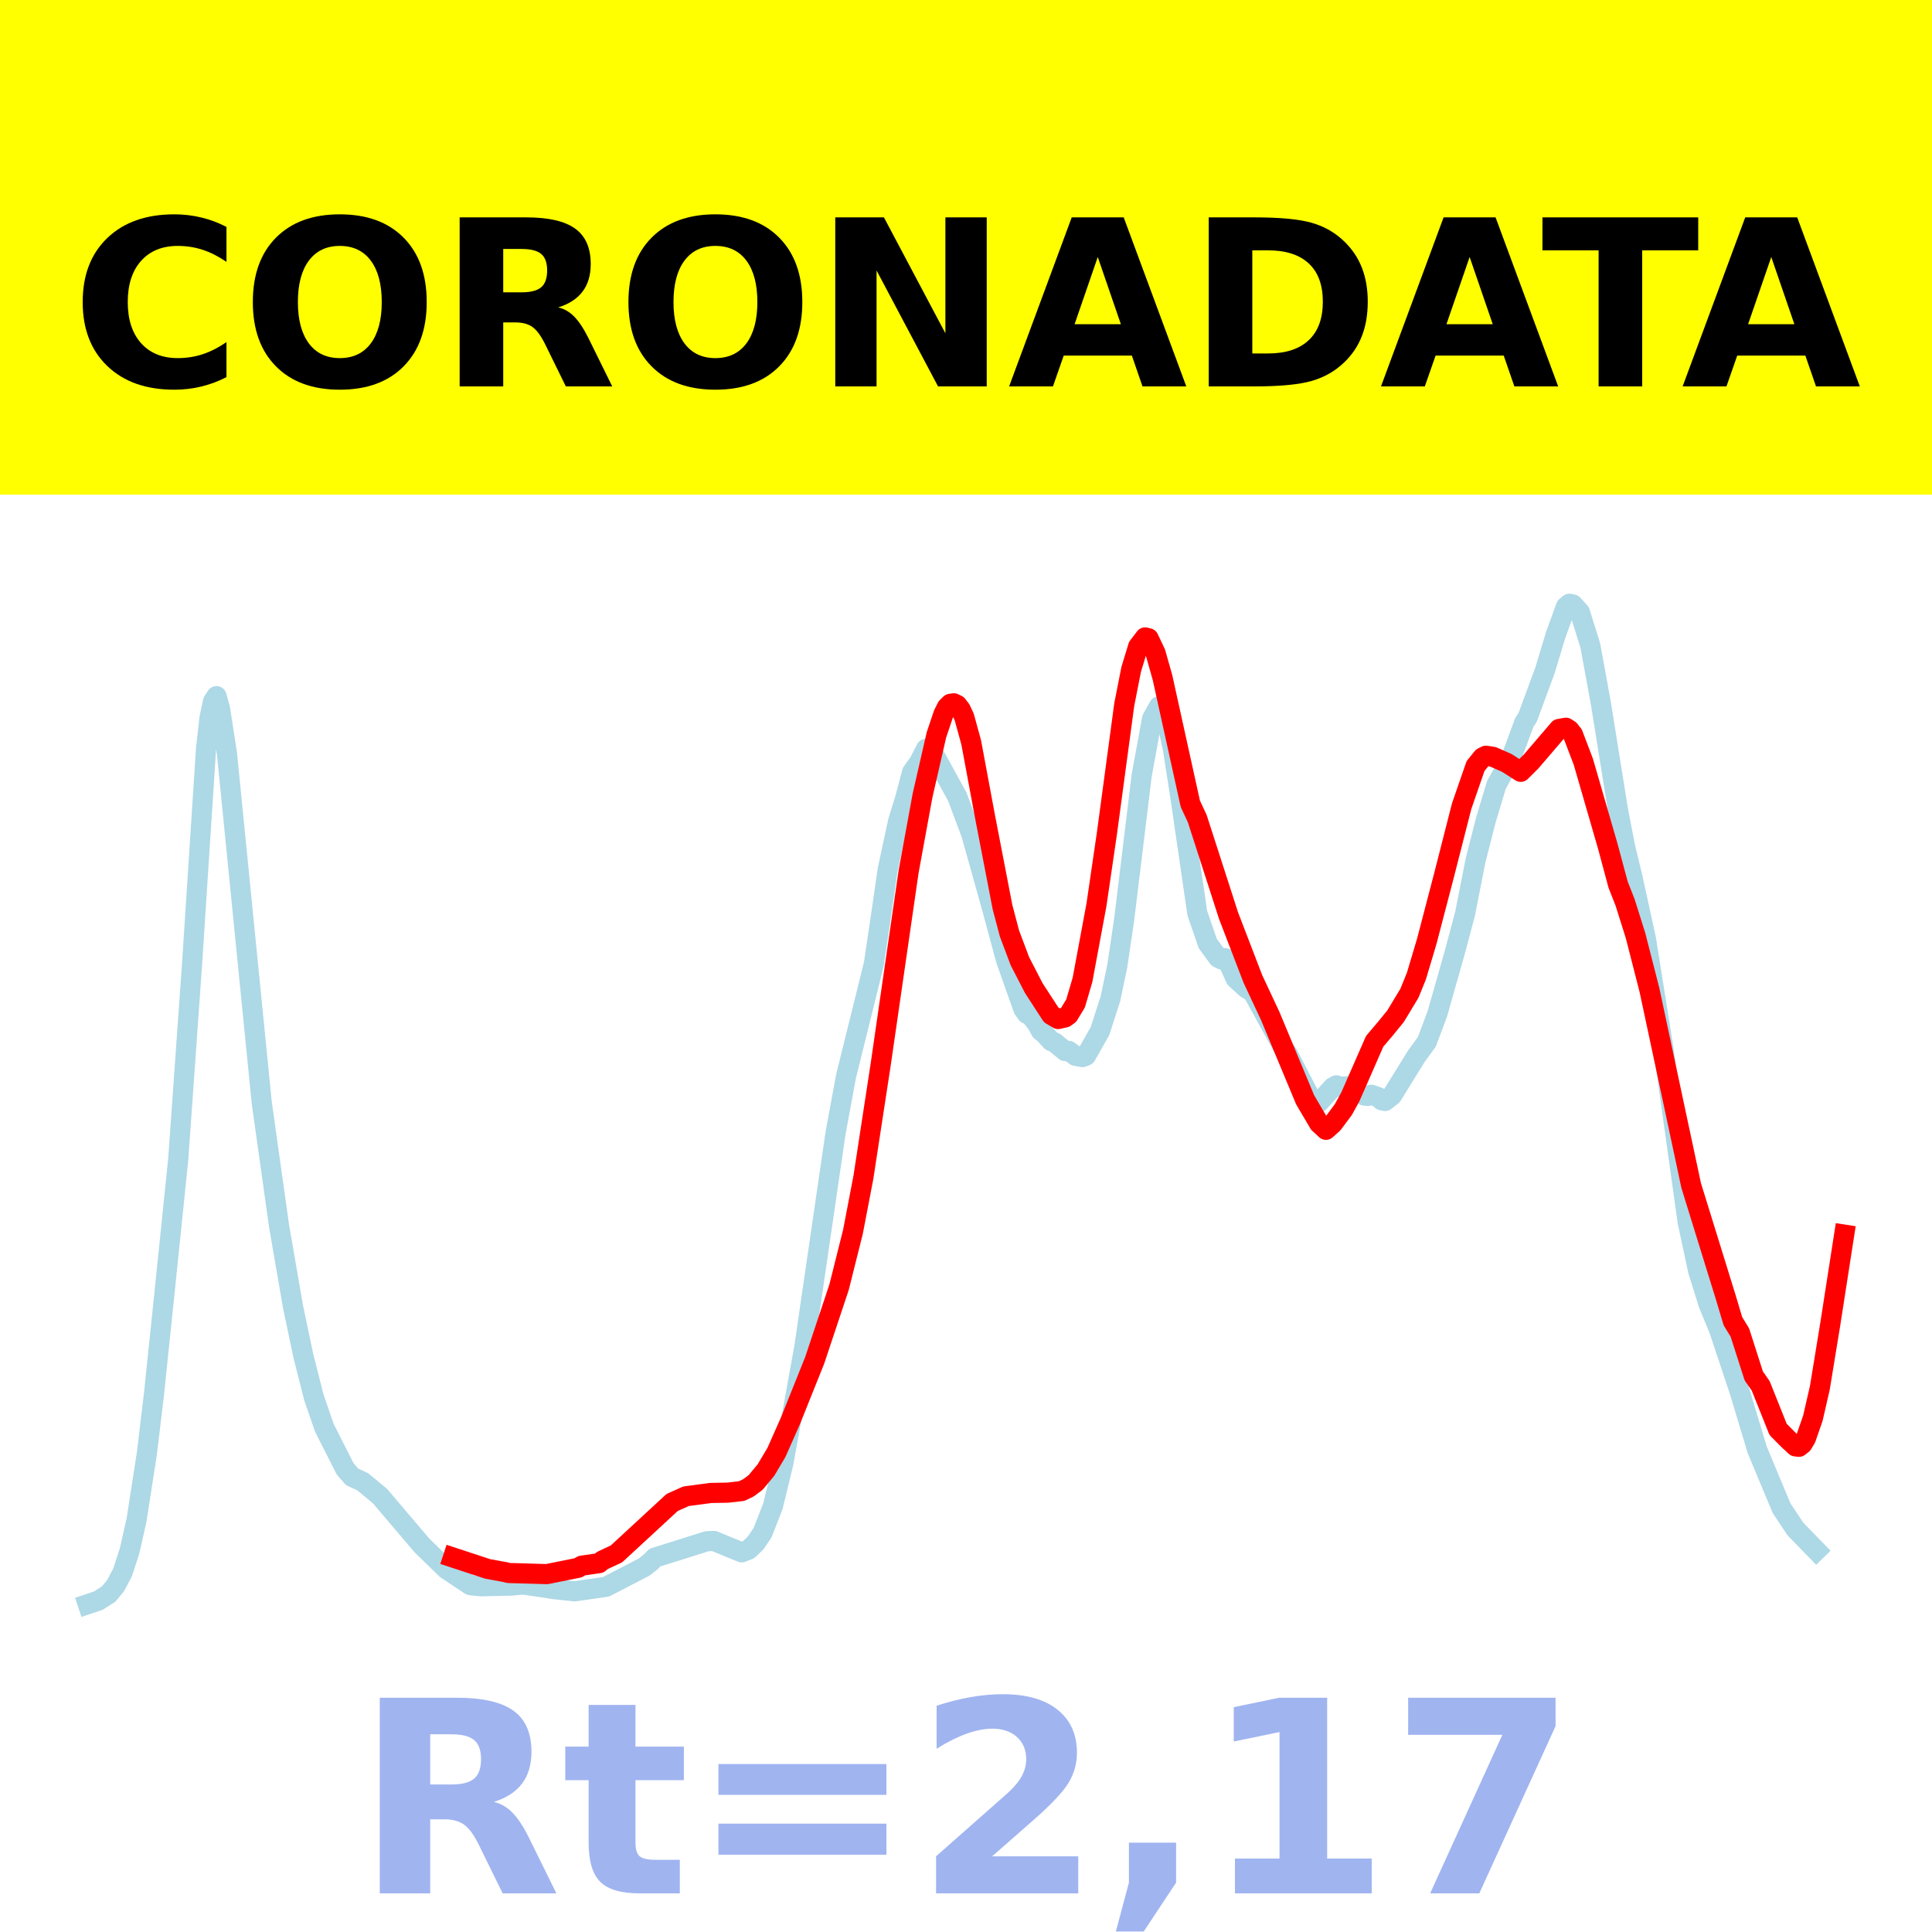
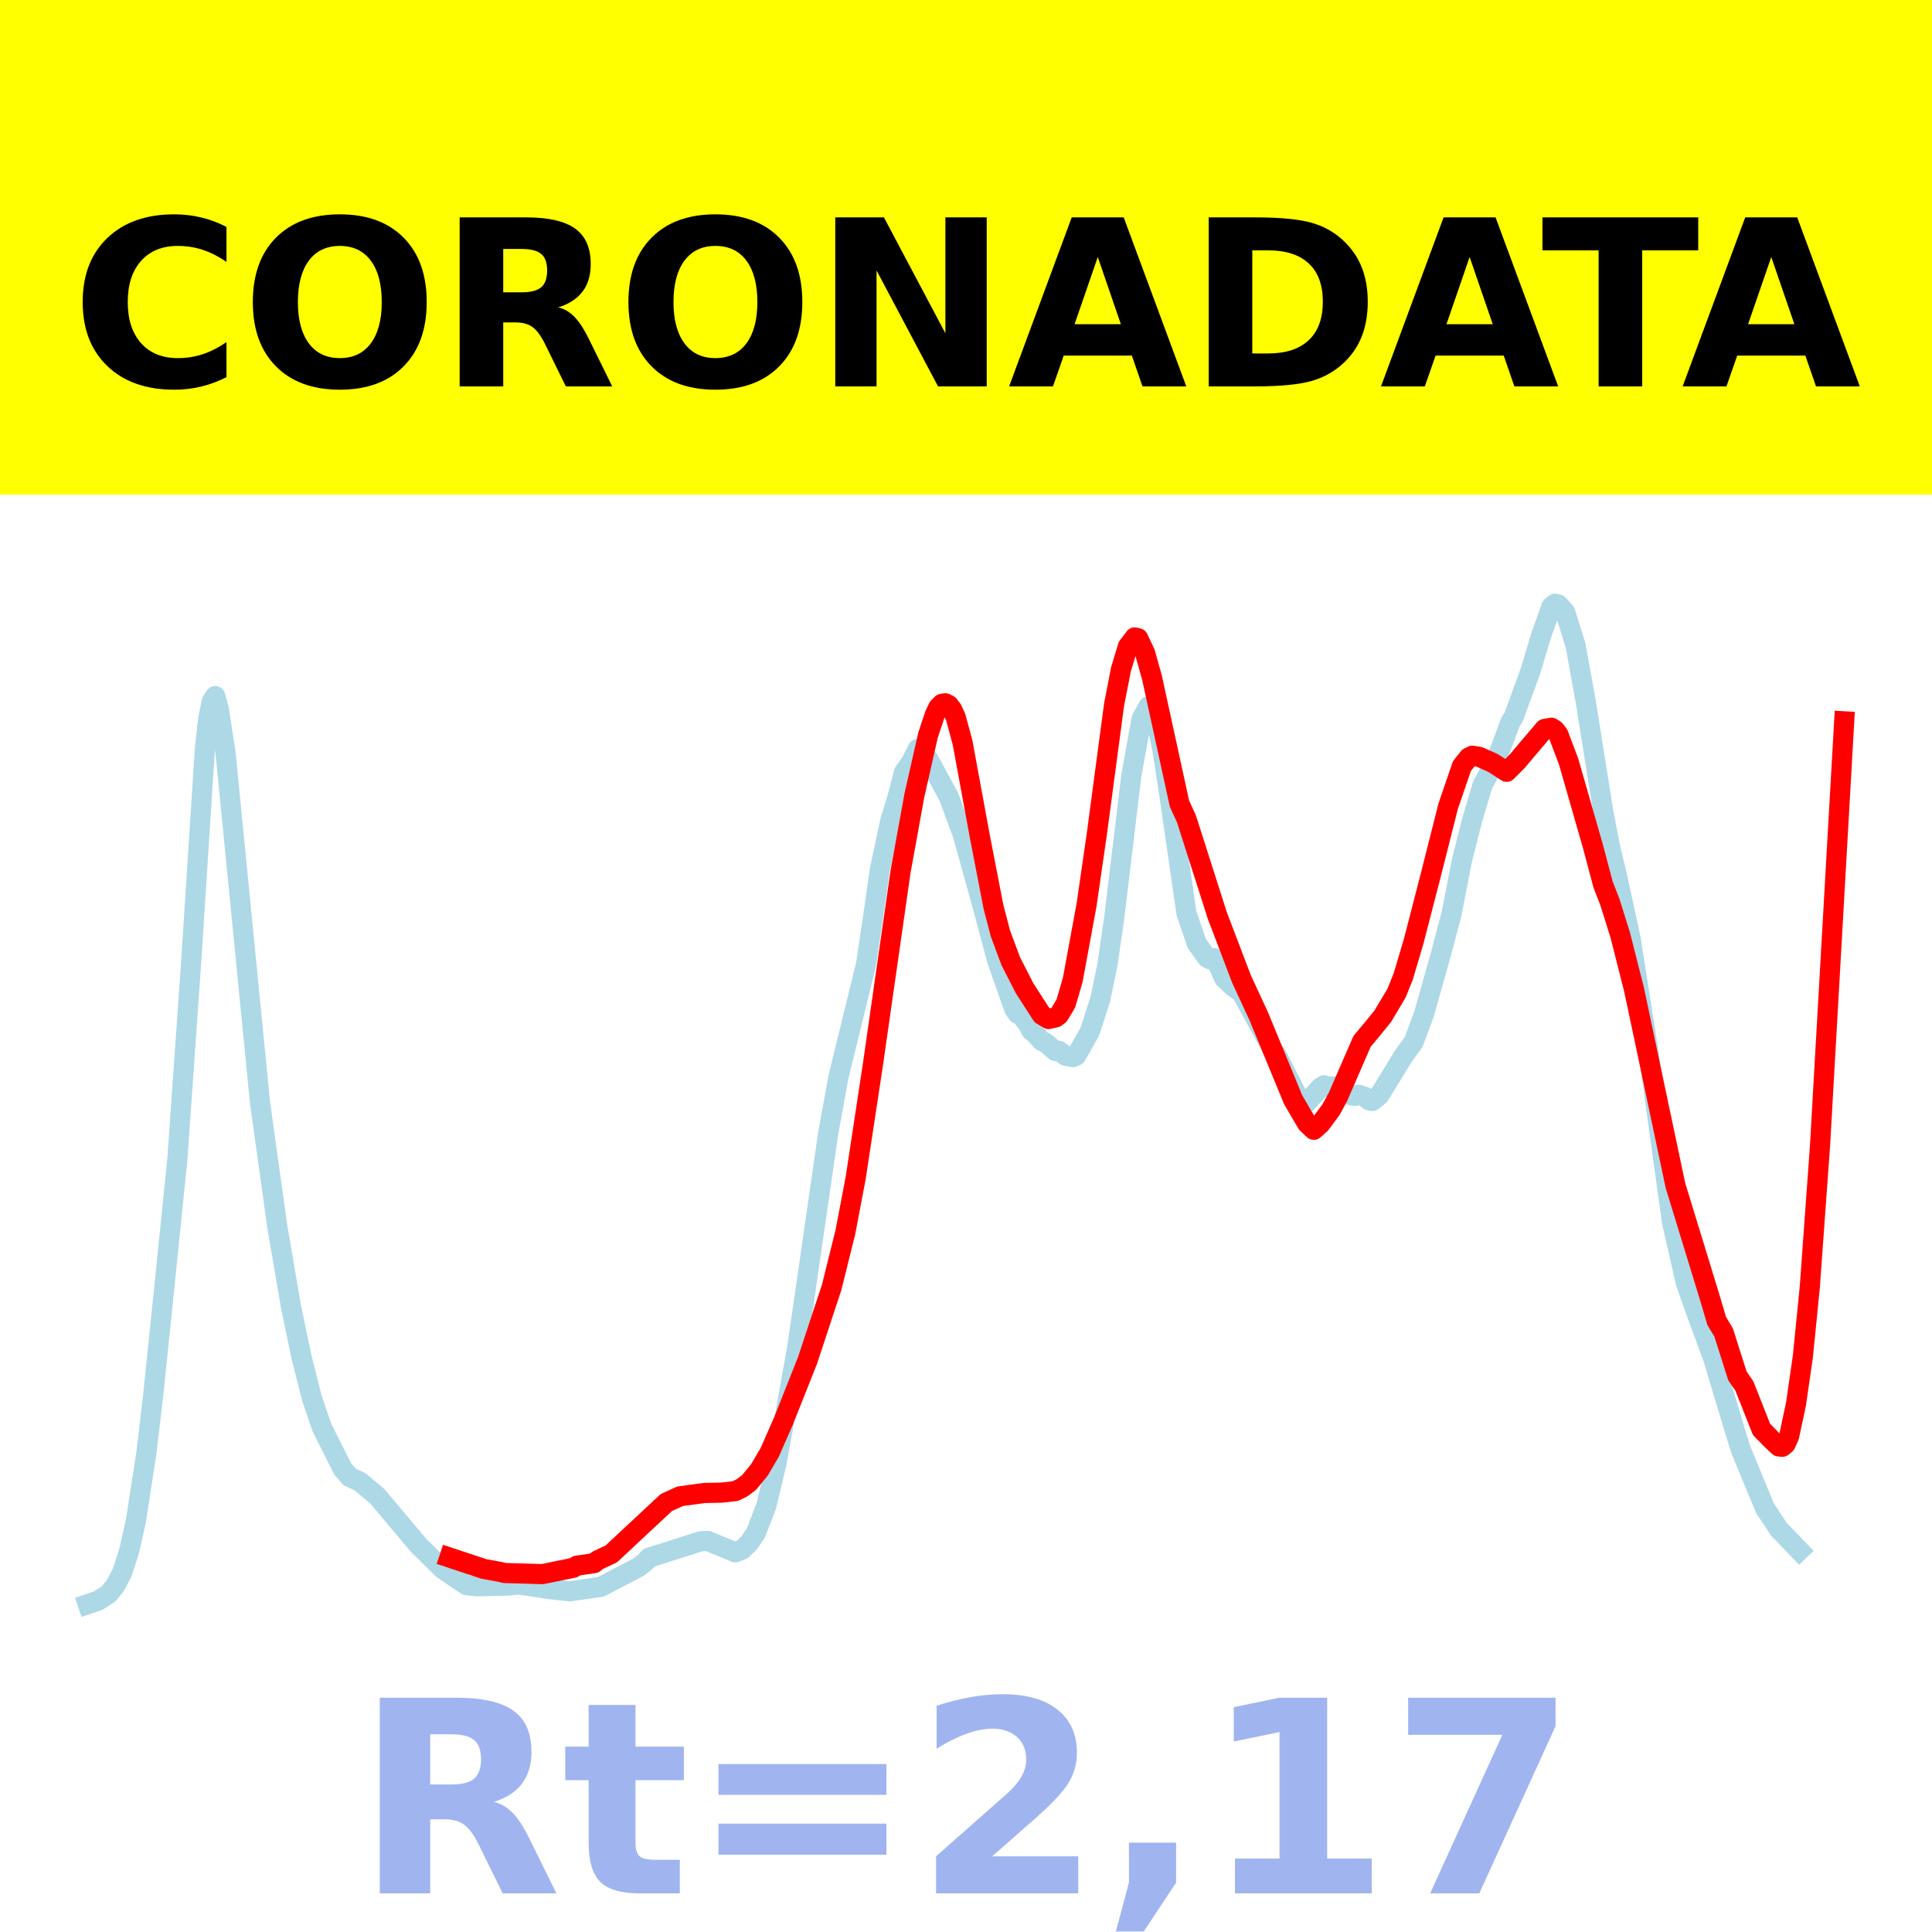
<svg xmlns="http://www.w3.org/2000/svg" xmlns:xlink="http://www.w3.org/1999/xlink" height="144pt" version="1.1" viewBox="0 0 144 144" width="144pt">
  <defs>
    <style type="text/css">*{stroke-linecap:butt;stroke-linejoin:round;}</style>
  </defs>
  <g id="figure_1">
    <g id="patch_1">
      <path d="M 0 144  L 144 144  L 144 0  L 0 0  z " style="fill:#ffffff;" />
    </g>
    <g id="axes_1">
      <g id="patch_2">
        <path d="M 0 144  L 144 144  L 144 0  L 0 0  z " style="fill:#ffffff;" />
      </g>
      <g id="line2d_1">
-         <path clip-path="url(#p0bad40cf70)" d="M 6.545 119.565  L 7.323 119.304  L 8.101 118.81  L 8.619 118.177  L 9.138 117.191  L 9.656 115.6  L 10.175 113.303  L 10.952 108.3  L 11.471 103.954  L 12.248 96.491  L 13.285 86.401  L 14.322 71.75  L 15.359 55.78  L 15.618 53.498  L 15.878 52.276  L 16.137 51.885  L 16.396 52.803  L 16.914 56.142  L 19.507 82.173  L 20.803 91.395  L 21.84 97.397  L 22.617 101.093  L 23.395 104.152  L 24.173 106.416  L 25.728 109.484  L 26.247 110.081  L 27.024 110.434  L 28.32 111.506  L 31.431 115.168  L 33.246 116.941  L 35.06 118.15  L 35.838 118.23  L 38.171 118.178  L 38.949 118.099  L 40.504 118.318  L 41.282 118.444  L 42.837 118.608  L 45.17 118.271  L 48.022 116.794  L 48.54 116.378  L 48.799 116.099  L 52.688 114.876  L 53.206 114.852  L 55.28 115.703  L 55.798 115.502  L 56.317 115.005  L 56.835 114.243  L 57.613 112.248  L 58.391 109.041  L 59.946 100.429  L 62.279 84.442  L 63.057 80.226  L 65.131 71.855  L 65.649 68.378  L 66.167 64.799  L 66.945 61.19  L 67.464 59.516  L 67.982 57.554  L 68.5 56.835  L 69.019 55.819  L 69.278 55.922  L 69.797 56.548  L 71.352 59.385  L 72.389 62.152  L 73.944 67.699  L 74.981 71.549  L 76.277 75.205  L 76.536 75.569  L 76.796 75.672  L 77.314 76.336  L 77.573 76.831  L 77.833 77.034  L 78.351 77.596  L 78.61 77.698  L 79.388 78.342  L 79.647 78.323  L 80.166 78.698  L 80.684 78.791  L 80.943 78.687  L 81.98 76.864  L 82.758 74.464  L 83.276 72.005  L 83.795 68.486  L 85.091 57.818  L 85.869 53.561  L 86.387 52.642  L 86.646 52.838  L 86.905 53.383  L 87.424 55.841  L 87.942 59.153  L 89.239 68.057  L 90.016 70.315  L 90.794 71.385  L 91.053 71.514  L 91.312 71.413  L 91.572 71.771  L 92.09 72.927  L 92.868 73.643  L 93.386 73.973  L 95.719 78.221  L 95.978 78.541  L 97.793 82.06  L 98.052 82.203  L 98.311 82.166  L 99.348 81.038  L 99.608 80.892  L 99.867 81.006  L 100.644 80.951  L 101.163 81.326  L 101.681 81.654  L 101.941 81.685  L 102.2 81.595  L 102.718 81.77  L 102.977 82.007  L 103.237 82.062  L 103.755 81.654  L 105.57 78.72  L 106.347 77.652  L 107.125 75.582  L 108.421 71.018  L 109.199 68.099  L 109.977 64.137  L 110.754 61.097  L 111.532 58.502  L 112.569 56.645  L 113.087 55.273  L 113.606 53.863  L 113.865 53.459  L 115.161 49.945  L 115.939 47.364  L 116.716 45.213  L 116.976 45  L 117.235 45.054  L 117.753 45.627  L 118.531 48.11  L 119.309 52.359  L 120.605 60.434  L 121.123 63.113  L 121.642 65.247  L 122.679 69.981  L 123.975 78.124  L 125.789 91.083  L 126.567 94.709  L 127.345 97.205  L 128.122 99.087  L 129.678 103.762  L 130.974 108.066  L 132.788 112.411  L 133.825 113.969  L 135.381 115.57  L 135.381 115.57  " style="fill:none;stroke:#add8e6;stroke-linecap:square;stroke-width:1.5;" />
+         <path clip-path="url(#p63d8463882)" d="M 6.545 119.565  L 7.316 119.304  L 8.086 118.81  L 8.599 118.177  L 9.112 117.191  L 9.626 115.6  L 10.139 113.303  L 10.909 108.3  L 11.422 103.954  L 12.193 96.491  L 13.219 86.401  L 14.246 71.75  L 15.273 55.78  L 15.529 53.498  L 15.786 52.276  L 16.043 51.885  L 16.299 52.803  L 16.813 56.142  L 19.38 82.173  L 20.663 91.395  L 21.69 97.397  L 22.46 101.093  L 23.23 104.152  L 24 106.416  L 25.54 109.484  L 26.053 110.081  L 26.824 110.434  L 28.107 111.506  L 31.187 115.168  L 32.984 116.941  L 34.781 118.15  L 35.551 118.23  L 37.861 118.178  L 38.631 118.099  L 40.171 118.318  L 40.941 118.444  L 42.481 118.608  L 44.791 118.271  L 47.615 116.794  L 48.128 116.378  L 48.385 116.099  L 52.235 114.876  L 52.749 114.852  L 54.802 115.703  L 55.316 115.502  L 55.829 115.005  L 56.342 114.243  L 57.112 112.248  L 57.882 109.041  L 59.422 100.429  L 61.733 84.442  L 62.503 80.226  L 64.556 71.855  L 65.07 68.378  L 65.583 64.799  L 66.353 61.19  L 66.866 59.516  L 67.38 57.554  L 67.893 56.835  L 68.406 55.819  L 68.663 55.922  L 69.176 56.548  L 70.717 59.385  L 71.743 62.152  L 73.283 67.699  L 74.31 71.549  L 75.594 75.205  L 75.85 75.569  L 76.107 75.672  L 76.62 76.336  L 76.877 76.831  L 77.134 77.034  L 77.647 77.596  L 77.904 77.698  L 78.674 78.342  L 78.93 78.323  L 79.444 78.698  L 79.957 78.791  L 80.214 78.687  L 81.241 76.864  L 82.011 74.464  L 82.524 72.005  L 83.037 68.486  L 84.321 57.818  L 85.091 53.561  L 85.604 52.642  L 85.861 52.838  L 86.118 53.383  L 86.631 55.841  L 87.144 59.153  L 88.428 68.057  L 89.198 70.315  L 89.968 71.385  L 90.225 71.514  L 90.481 71.413  L 90.738 71.771  L 91.251 72.927  L 92.021 73.643  L 92.535 73.973  L 94.845 78.221  L 95.102 78.541  L 96.898 82.06  L 97.155 82.203  L 97.412 82.166  L 98.439 81.038  L 98.695 80.892  L 98.952 81.006  L 99.722 80.951  L 100.235 81.326  L 100.749 81.654  L 101.005 81.685  L 101.262 81.595  L 101.775 81.77  L 102.032 82.007  L 102.289 82.062  L 102.802 81.654  L 104.599 78.72  L 105.369 77.652  L 106.139 75.582  L 107.422 71.018  L 108.193 68.099  L 108.963 64.137  L 109.733 61.097  L 110.503 58.502  L 111.529 56.645  L 112.043 55.273  L 112.556 53.863  L 112.813 53.459  L 114.096 49.945  L 114.866 47.364  L 115.636 45.213  L 115.893 45  L 116.15 45.054  L 116.663 45.627  L 117.433 48.11  L 118.203 52.359  L 119.487 60.434  L 120 63.113  L 120.513 65.247  L 121.54 69.981  L 122.824 78.124  L 124.62 91.083  L 125.647 95.593  L 126.417 97.781  L 127.701 101.278  L 129.241 106.407  L 129.754 108.066  L 131.551 112.411  L 132.578 113.969  L 134.118 115.57  L 134.118 115.57  " style="fill:none;stroke:#add8e6;stroke-linecap:square;stroke-width:1.5;" />
      </g>
      <g id="line2d_2">
-         <path clip-path="url(#p0bad40cf70)" d="M 33.764 116.088  L 36.356 116.94  L 37.653 117.176  L 37.912 117.242  L 40.763 117.325  L 43.096 116.854  L 43.356 116.697  L 44.652 116.509  L 44.911 116.301  L 45.948 115.819  L 50.095 111.988  L 51.132 111.522  L 52.947 111.278  L 54.243 111.254  L 55.28 111.136  L 55.798 110.886  L 56.317 110.497  L 57.095 109.562  L 57.872 108.253  L 58.909 105.915  L 60.724 101.386  L 62.538 95.944  L 63.575 91.806  L 64.353 87.748  L 65.649 79.289  L 67.723 64.961  L 68.76 59.297  L 69.797 54.772  L 70.315 53.232  L 70.574 52.713  L 70.833 52.457  L 71.093 52.42  L 71.352 52.547  L 71.611 52.891  L 71.87 53.447  L 72.389 55.341  L 73.426 60.908  L 74.722 67.616  L 75.24 69.578  L 76.018 71.644  L 77.055 73.653  L 78.351 75.646  L 78.869 75.952  L 79.388 75.834  L 79.647 75.648  L 80.166 74.791  L 80.684 73.028  L 81.721 67.456  L 82.499 62.142  L 83.795 52.515  L 84.313 49.887  L 84.832 48.187  L 85.35 47.509  L 85.609 47.574  L 86.128 48.669  L 86.646 50.502  L 88.72 59.909  L 89.239 61.022  L 91.572 68.256  L 93.386 72.972  L 94.682 75.741  L 97.275 81.969  L 98.311 83.728  L 98.83 84.209  L 99.348 83.745  L 100.126 82.7  L 100.644 81.759  L 102.459 77.617  L 103.237 76.698  L 104.014 75.748  L 105.051 74.03  L 105.57 72.753  L 106.347 70.148  L 107.644 65.179  L 108.94 60.097  L 109.977 57.098  L 110.495 56.457  L 110.754 56.328  L 111.273 56.407  L 112.31 56.865  L 113.347 57.527  L 114.124 56.753  L 116.198 54.331  L 116.716 54.241  L 116.976 54.407  L 117.235 54.735  L 118.013 56.779  L 119.827 63.043  L 120.605 65.94  L 121.123 67.255  L 121.901 69.725  L 122.938 73.778  L 126.049 88.358  L 128.641 96.735  L 129.159 98.469  L 129.678 99.316  L 130.715 102.552  L 131.233 103.295  L 132.529 106.539  L 133.307 107.324  L 133.825 107.805  L 134.085 107.836  L 134.344 107.632  L 134.603 107.198  L 135.122 105.7  L 135.64 103.444  L 136.418 98.69  L 137.455 92.022  L 137.455 92.022  " style="fill:none;stroke:#ff0000;stroke-linecap:square;stroke-width:1.5;" />
+         <path clip-path="url(#p63d8463882)" d="M 33.497 116.088  L 36.064 116.94  L 37.348 117.176  L 37.604 117.242  L 40.428 117.325  L 42.738 116.854  L 42.995 116.697  L 44.278 116.509  L 44.535 116.301  L 45.561 115.819  L 49.668 111.988  L 50.695 111.522  L 52.492 111.278  L 53.775 111.254  L 54.802 111.136  L 55.316 110.886  L 55.829 110.497  L 56.599 109.562  L 57.369 108.253  L 58.396 105.915  L 60.193 101.386  L 61.989 95.944  L 63.016 91.806  L 63.786 87.748  L 65.07 79.289  L 67.123 64.961  L 68.15 59.297  L 69.176 54.772  L 69.69 53.232  L 69.947 52.713  L 70.203 52.457  L 70.46 52.42  L 70.717 52.547  L 70.973 52.891  L 71.23 53.447  L 71.743 55.341  L 73.027 62.315  L 74.053 67.616  L 74.567 69.578  L 75.337 71.644  L 76.364 73.653  L 77.647 75.646  L 78.16 75.952  L 78.674 75.834  L 78.93 75.648  L 79.444 74.791  L 79.957 73.028  L 80.984 67.456  L 81.754 62.142  L 83.037 52.515  L 83.551 49.887  L 84.064 48.187  L 84.578 47.509  L 84.834 47.574  L 85.348 48.669  L 85.861 50.502  L 87.914 59.909  L 88.428 61.022  L 90.738 68.256  L 92.535 72.972  L 93.818 75.741  L 96.385 81.969  L 97.412 83.728  L 97.925 84.209  L 98.439 83.745  L 99.209 82.7  L 99.722 81.759  L 101.519 77.617  L 102.289 76.698  L 103.059 75.748  L 104.086 74.03  L 104.599 72.753  L 105.369 70.148  L 106.652 65.179  L 107.936 60.097  L 108.963 57.098  L 109.476 56.457  L 109.733 56.328  L 110.246 56.407  L 111.273 56.865  L 112.299 57.527  L 113.07 56.753  L 115.123 54.331  L 115.636 54.241  L 115.893 54.407  L 116.15 54.735  L 116.92 56.779  L 118.717 63.043  L 119.487 65.94  L 120 67.255  L 120.77 69.725  L 121.797 73.778  L 124.877 88.358  L 127.444 96.735  L 127.957 98.469  L 128.471 99.316  L 129.497 102.552  L 130.011 103.295  L 131.294 106.539  L 132.064 107.324  L 132.578 107.808  L 132.834 107.838  L 133.091 107.626  L 133.348 107.061  L 133.861 104.662  L 134.374 101.113  L 134.888 95.974  L 135.658 85.334  L 137.455 53.764  L 137.455 53.764  " style="fill:none;stroke:#ff0000;stroke-linecap:square;stroke-width:1.5;" />
      </g>
      <g id="patch_3">
        <path d="M 0 144  L 0 0  " style="fill:none;stroke:#ffffff;stroke-linecap:square;stroke-linejoin:miter;stroke-width:0.8;" />
      </g>
      <g id="patch_4">
        <path d="M 144 144  L 144 0  " style="fill:none;stroke:#ffffff;stroke-linecap:square;stroke-linejoin:miter;stroke-width:0.8;" />
      </g>
      <g id="patch_5">
        <path d="M 0 144  L 144 144  " style="fill:none;stroke:#ffffff;stroke-linecap:square;stroke-linejoin:miter;stroke-width:0.8;" />
      </g>
      <g id="patch_6">
        <path d="M 0 0  L 144 0  " style="fill:none;stroke:#ffffff;stroke-linecap:square;stroke-linejoin:miter;stroke-width:0.8;" />
      </g>
    </g>
    <g id="text_1">
      <g id="patch_7">
        <path d="M -64.848 36.368  L 208.848 36.368  L 208.848 -7.654  L -64.848 -7.654  z " style="fill:#ffff00;stroke:#ffff00;stroke-linejoin:miter;" />
      </g>
      <g transform="translate(72 9.45018)scale(0.1728 -0.1728)" />
      <g transform="translate(-60.87375 28.8)scale(0.1728 -0.1728)">
        <defs>
          <path id="DejaVuSans-Bold-32" />
          <path d="M 67 4  Q 61.812 1.312 56.203 -0.047  Q 50.594 -1.422 44.484 -1.422  Q 26.266 -1.422 15.625 8.766  Q 4.984 18.953 4.984 36.375  Q 4.984 53.859 15.625 64.031  Q 26.266 74.219 44.484 74.219  Q 50.594 74.219 56.203 72.844  Q 61.812 71.484 67 68.797  L 67 53.719  Q 61.766 57.281 56.688 58.938  Q 51.609 60.594 46 60.594  Q 35.938 60.594 30.172 54.141  Q 24.422 47.703 24.422 36.375  Q 24.422 25.094 30.172 18.641  Q 35.938 12.203 46 12.203  Q 51.609 12.203 56.688 13.859  Q 61.766 15.531 67 19.094  z " id="DejaVuSans-Bold-67" />
          <path d="M 42.484 60.594  Q 33.891 60.594 29.156 54.25  Q 24.422 47.906 24.422 36.375  Q 24.422 24.906 29.156 18.547  Q 33.891 12.203 42.484 12.203  Q 51.125 12.203 55.859 18.547  Q 60.594 24.906 60.594 36.375  Q 60.594 47.906 55.859 54.25  Q 51.125 60.594 42.484 60.594  z M 42.484 74.219  Q 60.062 74.219 70.016 64.156  Q 79.984 54.109 79.984 36.375  Q 79.984 18.703 70.016 8.641  Q 60.062 -1.422 42.484 -1.422  Q 24.953 -1.422 14.969 8.641  Q 4.984 18.703 4.984 36.375  Q 4.984 54.109 14.969 64.156  Q 24.953 74.219 42.484 74.219  z " id="DejaVuSans-Bold-79" />
          <path d="M 35.891 40.578  Q 41.797 40.578 44.359 42.766  Q 46.922 44.969 46.922 50  Q 46.922 54.984 44.359 57.125  Q 41.797 59.281 35.891 59.281  L 27.984 59.281  L 27.984 40.578  z M 27.984 27.594  L 27.984 0  L 9.188 0  L 9.188 72.906  L 37.891 72.906  Q 52.297 72.906 59 68.062  Q 65.719 63.234 65.719 52.781  Q 65.719 45.562 62.219 40.922  Q 58.734 36.281 51.703 34.078  Q 55.562 33.203 58.609 30.094  Q 61.672 27 64.797 20.703  L 75 0  L 54.984 0  L 46.094 18.109  Q 43.406 23.578 40.641 25.578  Q 37.891 27.594 33.297 27.594  z " id="DejaVuSans-Bold-82" />
          <path d="M 9.188 72.906  L 30.172 72.906  L 56.688 22.906  L 56.688 72.906  L 74.516 72.906  L 74.516 0  L 53.516 0  L 27 50  L 27 0  L 9.188 0  z " id="DejaVuSans-Bold-78" />
          <path d="M 53.422 13.281  L 24.031 13.281  L 19.391 0  L 0.484 0  L 27.484 72.906  L 49.906 72.906  L 76.906 0  L 58.016 0  z M 28.719 26.812  L 48.688 26.812  L 38.719 55.812  z " id="DejaVuSans-Bold-65" />
          <path d="M 27.984 58.688  L 27.984 14.203  L 34.719 14.203  Q 46.234 14.203 52.312 19.922  Q 58.406 25.641 58.406 36.531  Q 58.406 47.359 52.344 53.016  Q 46.297 58.688 34.719 58.688  z M 9.188 72.906  L 29 72.906  Q 45.609 72.906 53.734 70.531  Q 61.859 68.172 67.672 62.5  Q 72.797 57.562 75.281 51.109  Q 77.781 44.672 77.781 36.531  Q 77.781 28.266 75.281 21.797  Q 72.797 15.328 67.672 10.406  Q 61.812 4.734 53.609 2.359  Q 45.406 0 29 0  L 9.188 0  z " id="DejaVuSans-Bold-68" />
          <path d="M 0.484 72.906  L 67.672 72.906  L 67.672 58.688  L 43.5 58.688  L 43.5 0  L 24.703 0  L 24.703 58.688  L 0.484 58.688  z " id="DejaVuSans-Bold-84" />
        </defs>
        <use xlink:href="#DejaVuSans-Bold-32" />
        <use x="34.814" xlink:href="#DejaVuSans-Bold-32" />
        <use x="69.629" xlink:href="#DejaVuSans-Bold-32" />
        <use x="104.443" xlink:href="#DejaVuSans-Bold-32" />
        <use x="139.258" xlink:href="#DejaVuSans-Bold-32" />
        <use x="174.072" xlink:href="#DejaVuSans-Bold-32" />
        <use x="208.887" xlink:href="#DejaVuSans-Bold-32" />
        <use x="243.701" xlink:href="#DejaVuSans-Bold-32" />
        <use x="278.516" xlink:href="#DejaVuSans-Bold-32" />
        <use x="313.33" xlink:href="#DejaVuSans-Bold-32" />
        <use x="348.145" xlink:href="#DejaVuSans-Bold-32" />
        <use x="382.959" xlink:href="#DejaVuSans-Bold-67" />
        <use x="456.348" xlink:href="#DejaVuSans-Bold-79" />
        <use x="541.357" xlink:href="#DejaVuSans-Bold-82" />
        <use x="618.359" xlink:href="#DejaVuSans-Bold-79" />
        <use x="703.369" xlink:href="#DejaVuSans-Bold-78" />
        <use x="787.061" xlink:href="#DejaVuSans-Bold-65" />
        <use x="864.453" xlink:href="#DejaVuSans-Bold-68" />
        <use x="947.461" xlink:href="#DejaVuSans-Bold-65" />
        <use x="1017.104" xlink:href="#DejaVuSans-Bold-84" />
        <use x="1077.566" xlink:href="#DejaVuSans-Bold-65" />
        <use x="1154.959" xlink:href="#DejaVuSans-Bold-32" />
        <use x="1189.773" xlink:href="#DejaVuSans-Bold-32" />
        <use x="1224.588" xlink:href="#DejaVuSans-Bold-32" />
        <use x="1259.402" xlink:href="#DejaVuSans-Bold-32" />
        <use x="1294.217" xlink:href="#DejaVuSans-Bold-32" />
        <use x="1329.031" xlink:href="#DejaVuSans-Bold-32" />
        <use x="1363.846" xlink:href="#DejaVuSans-Bold-32" />
        <use x="1398.66" xlink:href="#DejaVuSans-Bold-32" />
        <use x="1433.475" xlink:href="#DejaVuSans-Bold-32" />
        <use x="1468.289" xlink:href="#DejaVuSans-Bold-32" />
        <use x="1503.104" xlink:href="#DejaVuSans-Bold-32" />
      </g>
    </g>
    <g id="text_2">
      <g style="fill:#4169e1;opacity:0.5;" transform="translate(26.46875 141.12)scale(0.2 -0.2)">
        <defs>
          <path d="M 27.484 70.219  L 27.484 54.688  L 45.516 54.688  L 45.516 42.188  L 27.484 42.188  L 27.484 19  Q 27.484 15.188 29 13.844  Q 30.516 12.5 35.016 12.5  L 44 12.5  L 44 0  L 29 0  Q 18.656 0 14.328 4.312  Q 10.016 8.641 10.016 19  L 10.016 42.188  L 1.312 42.188  L 1.312 54.688  L 10.016 54.688  L 10.016 70.219  z " id="DejaVuSans-Bold-116" />
          <path d="M 10.594 48.188  L 73.188 48.188  L 73.188 36.719  L 10.594 36.719  z M 10.594 25.984  L 73.188 25.984  L 73.188 14.406  L 10.594 14.406  z " id="DejaVuSans-Bold-61" />
          <path d="M 28.812 13.812  L 60.891 13.812  L 60.891 0  L 7.906 0  L 7.906 13.812  L 34.516 37.312  Q 38.094 40.531 39.797 43.609  Q 41.5 46.688 41.5 50  Q 41.5 55.125 38.062 58.25  Q 34.625 61.375 28.906 61.375  Q 24.516 61.375 19.281 59.5  Q 14.062 57.625 8.109 53.906  L 8.109 69.922  Q 14.453 72.016 20.656 73.109  Q 26.859 74.219 32.812 74.219  Q 45.906 74.219 53.156 68.453  Q 60.406 62.703 60.406 52.391  Q 60.406 46.438 57.328 41.281  Q 54.25 36.141 44.391 27.484  z " id="DejaVuSans-Bold-50" />
          <path d="M 10.203 18.891  L 27.781 18.891  L 27.781 4  L 15.719 -14.203  L 5.328 -14.203  L 10.203 4  z " id="DejaVuSans-Bold-44" />
          <path d="M 11.719 12.984  L 28.328 12.984  L 28.328 60.109  L 11.281 56.594  L 11.281 69.391  L 28.219 72.906  L 46.094 72.906  L 46.094 12.984  L 62.703 12.984  L 62.703 0  L 11.719 0  z " id="DejaVuSans-Bold-49" />
          <path d="M 6.688 72.906  L 61.625 72.906  L 61.625 62.312  L 33.203 0  L 14.891 0  L 41.797 59.078  L 6.688 59.078  z " id="DejaVuSans-Bold-55" />
        </defs>
        <use xlink:href="#DejaVuSans-Bold-82" />
        <use x="77.002" xlink:href="#DejaVuSans-Bold-116" />
        <use x="124.805" xlink:href="#DejaVuSans-Bold-61" />
        <use x="208.594" xlink:href="#DejaVuSans-Bold-50" />
        <use x="278.174" xlink:href="#DejaVuSans-Bold-44" />
        <use x="316.162" xlink:href="#DejaVuSans-Bold-49" />
        <use x="385.742" xlink:href="#DejaVuSans-Bold-55" />
      </g>
    </g>
  </g>
  <defs>
-     <clipPath id="p0bad40cf70">
+     <clipPath id="p63d8463882">
      <rect height="144" width="144" x="0" y="0" />
    </clipPath>
  </defs>
</svg>
